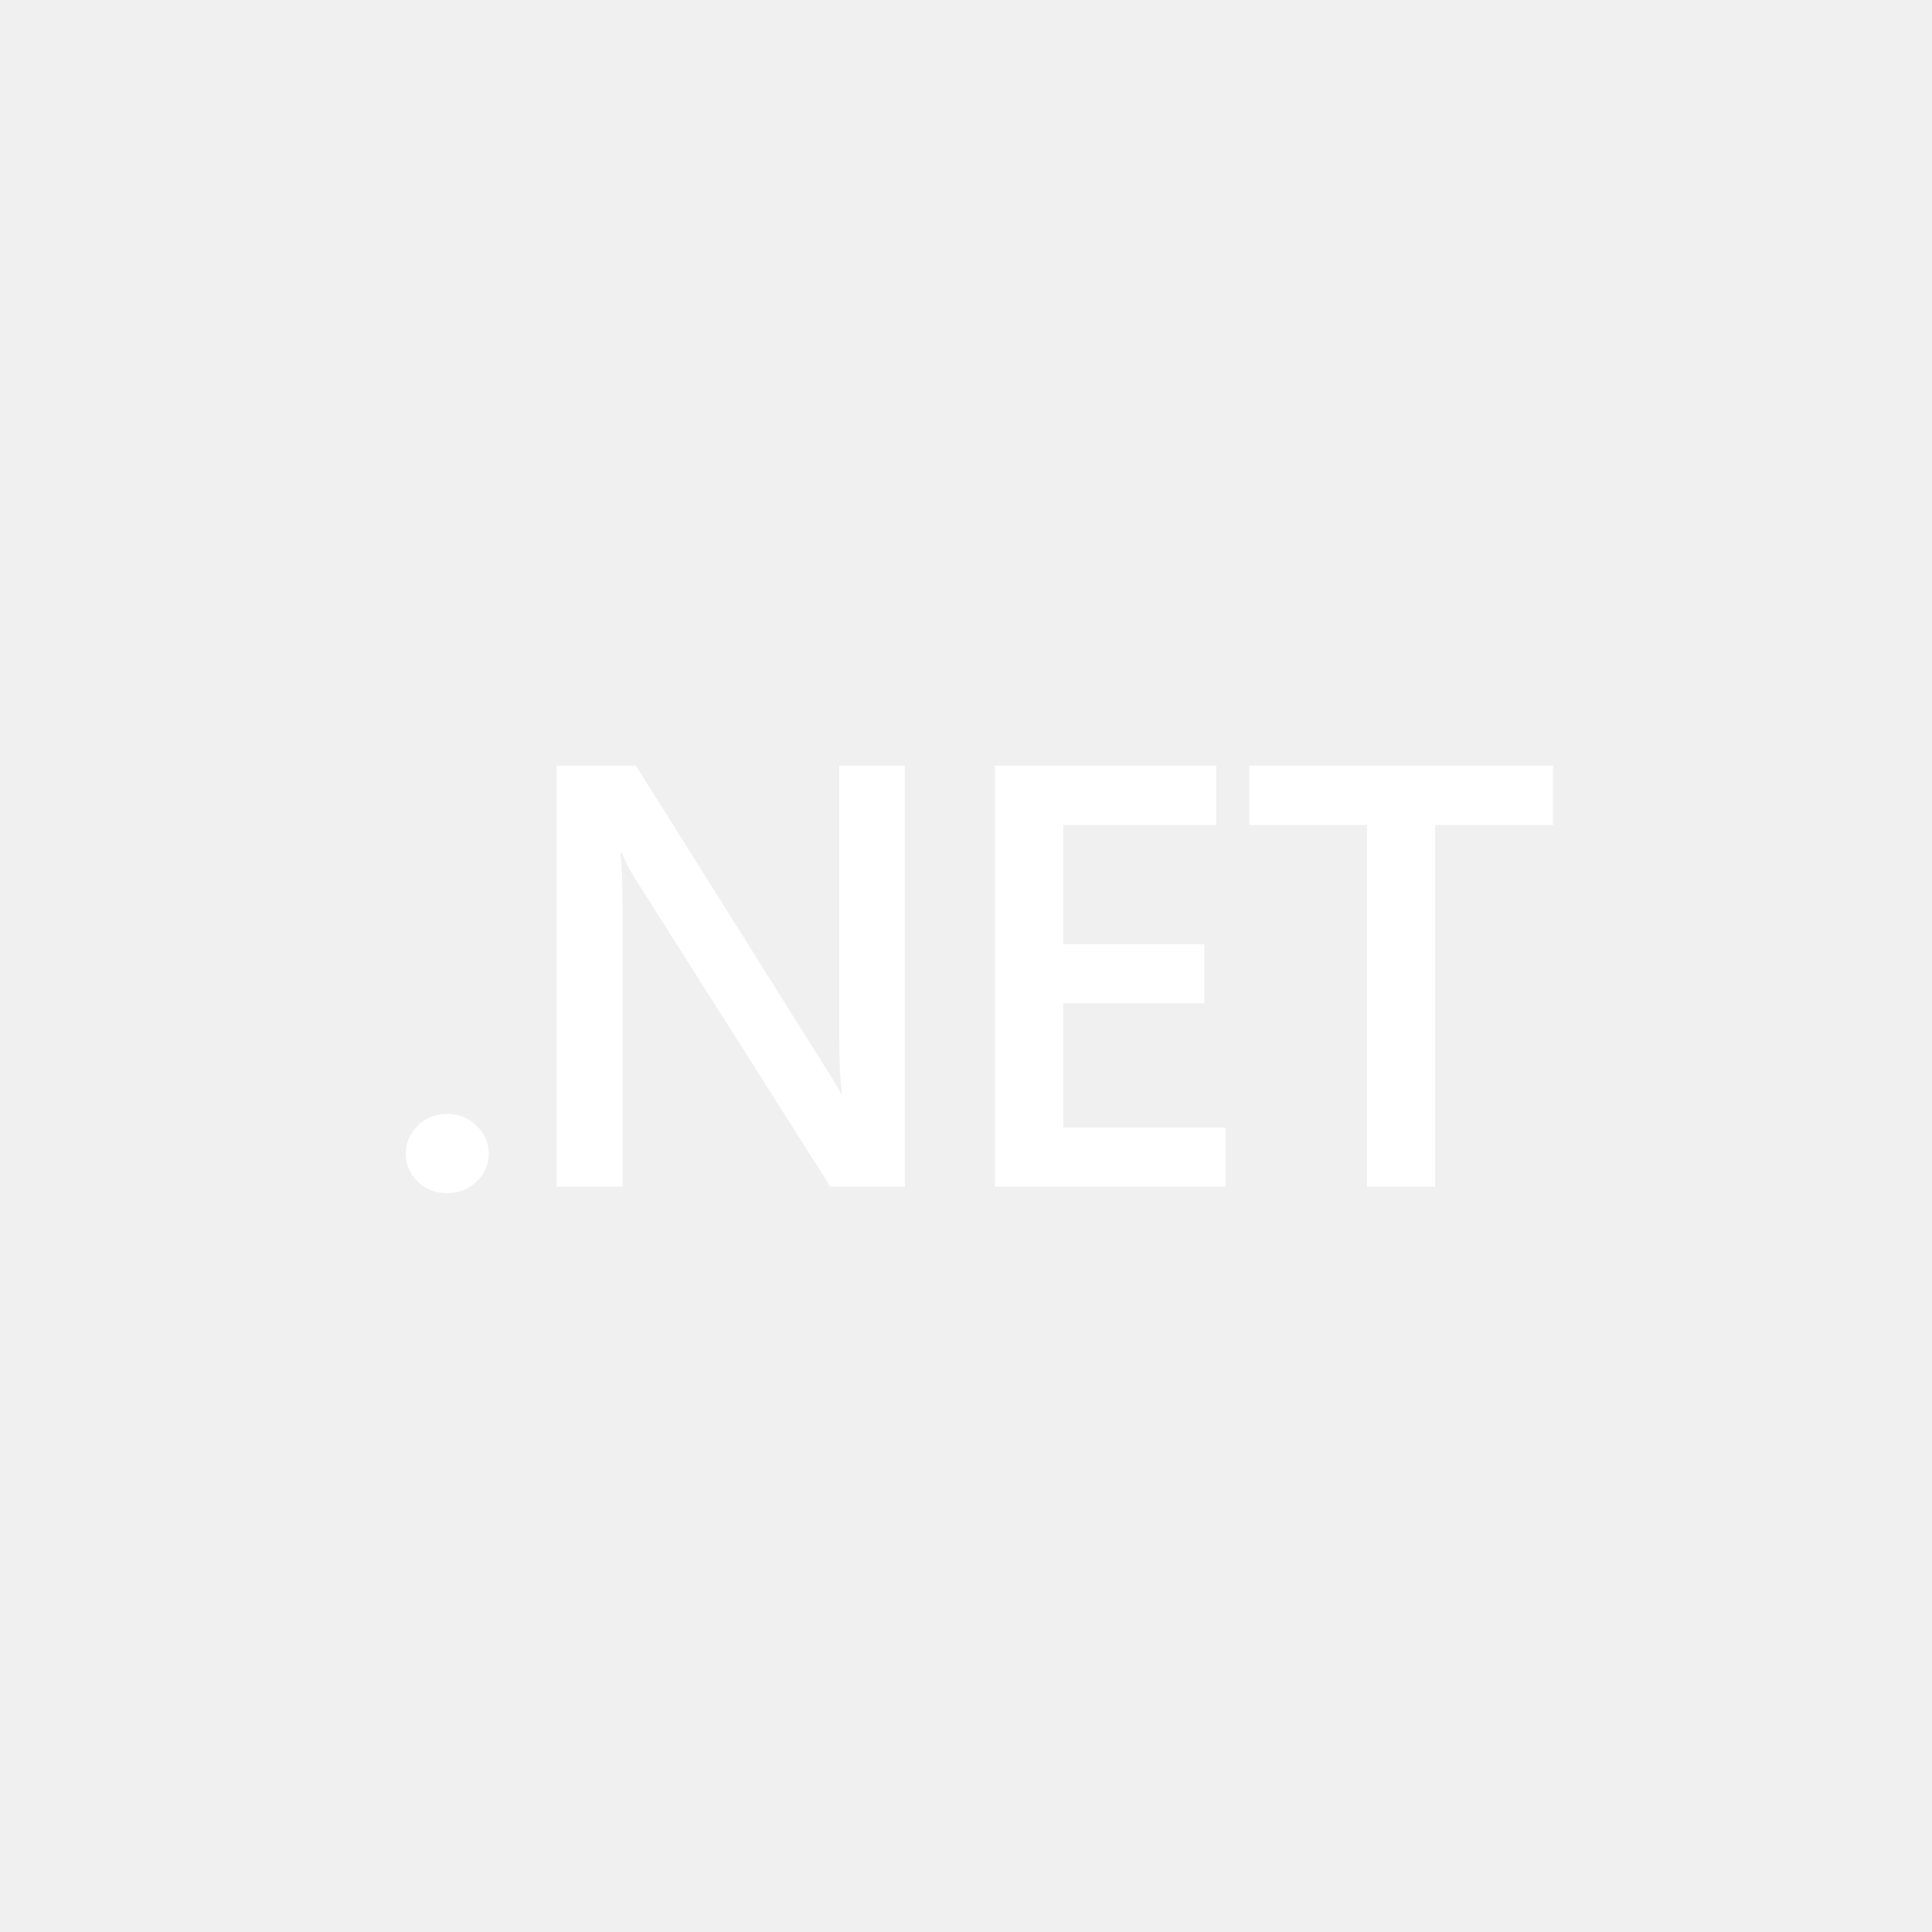
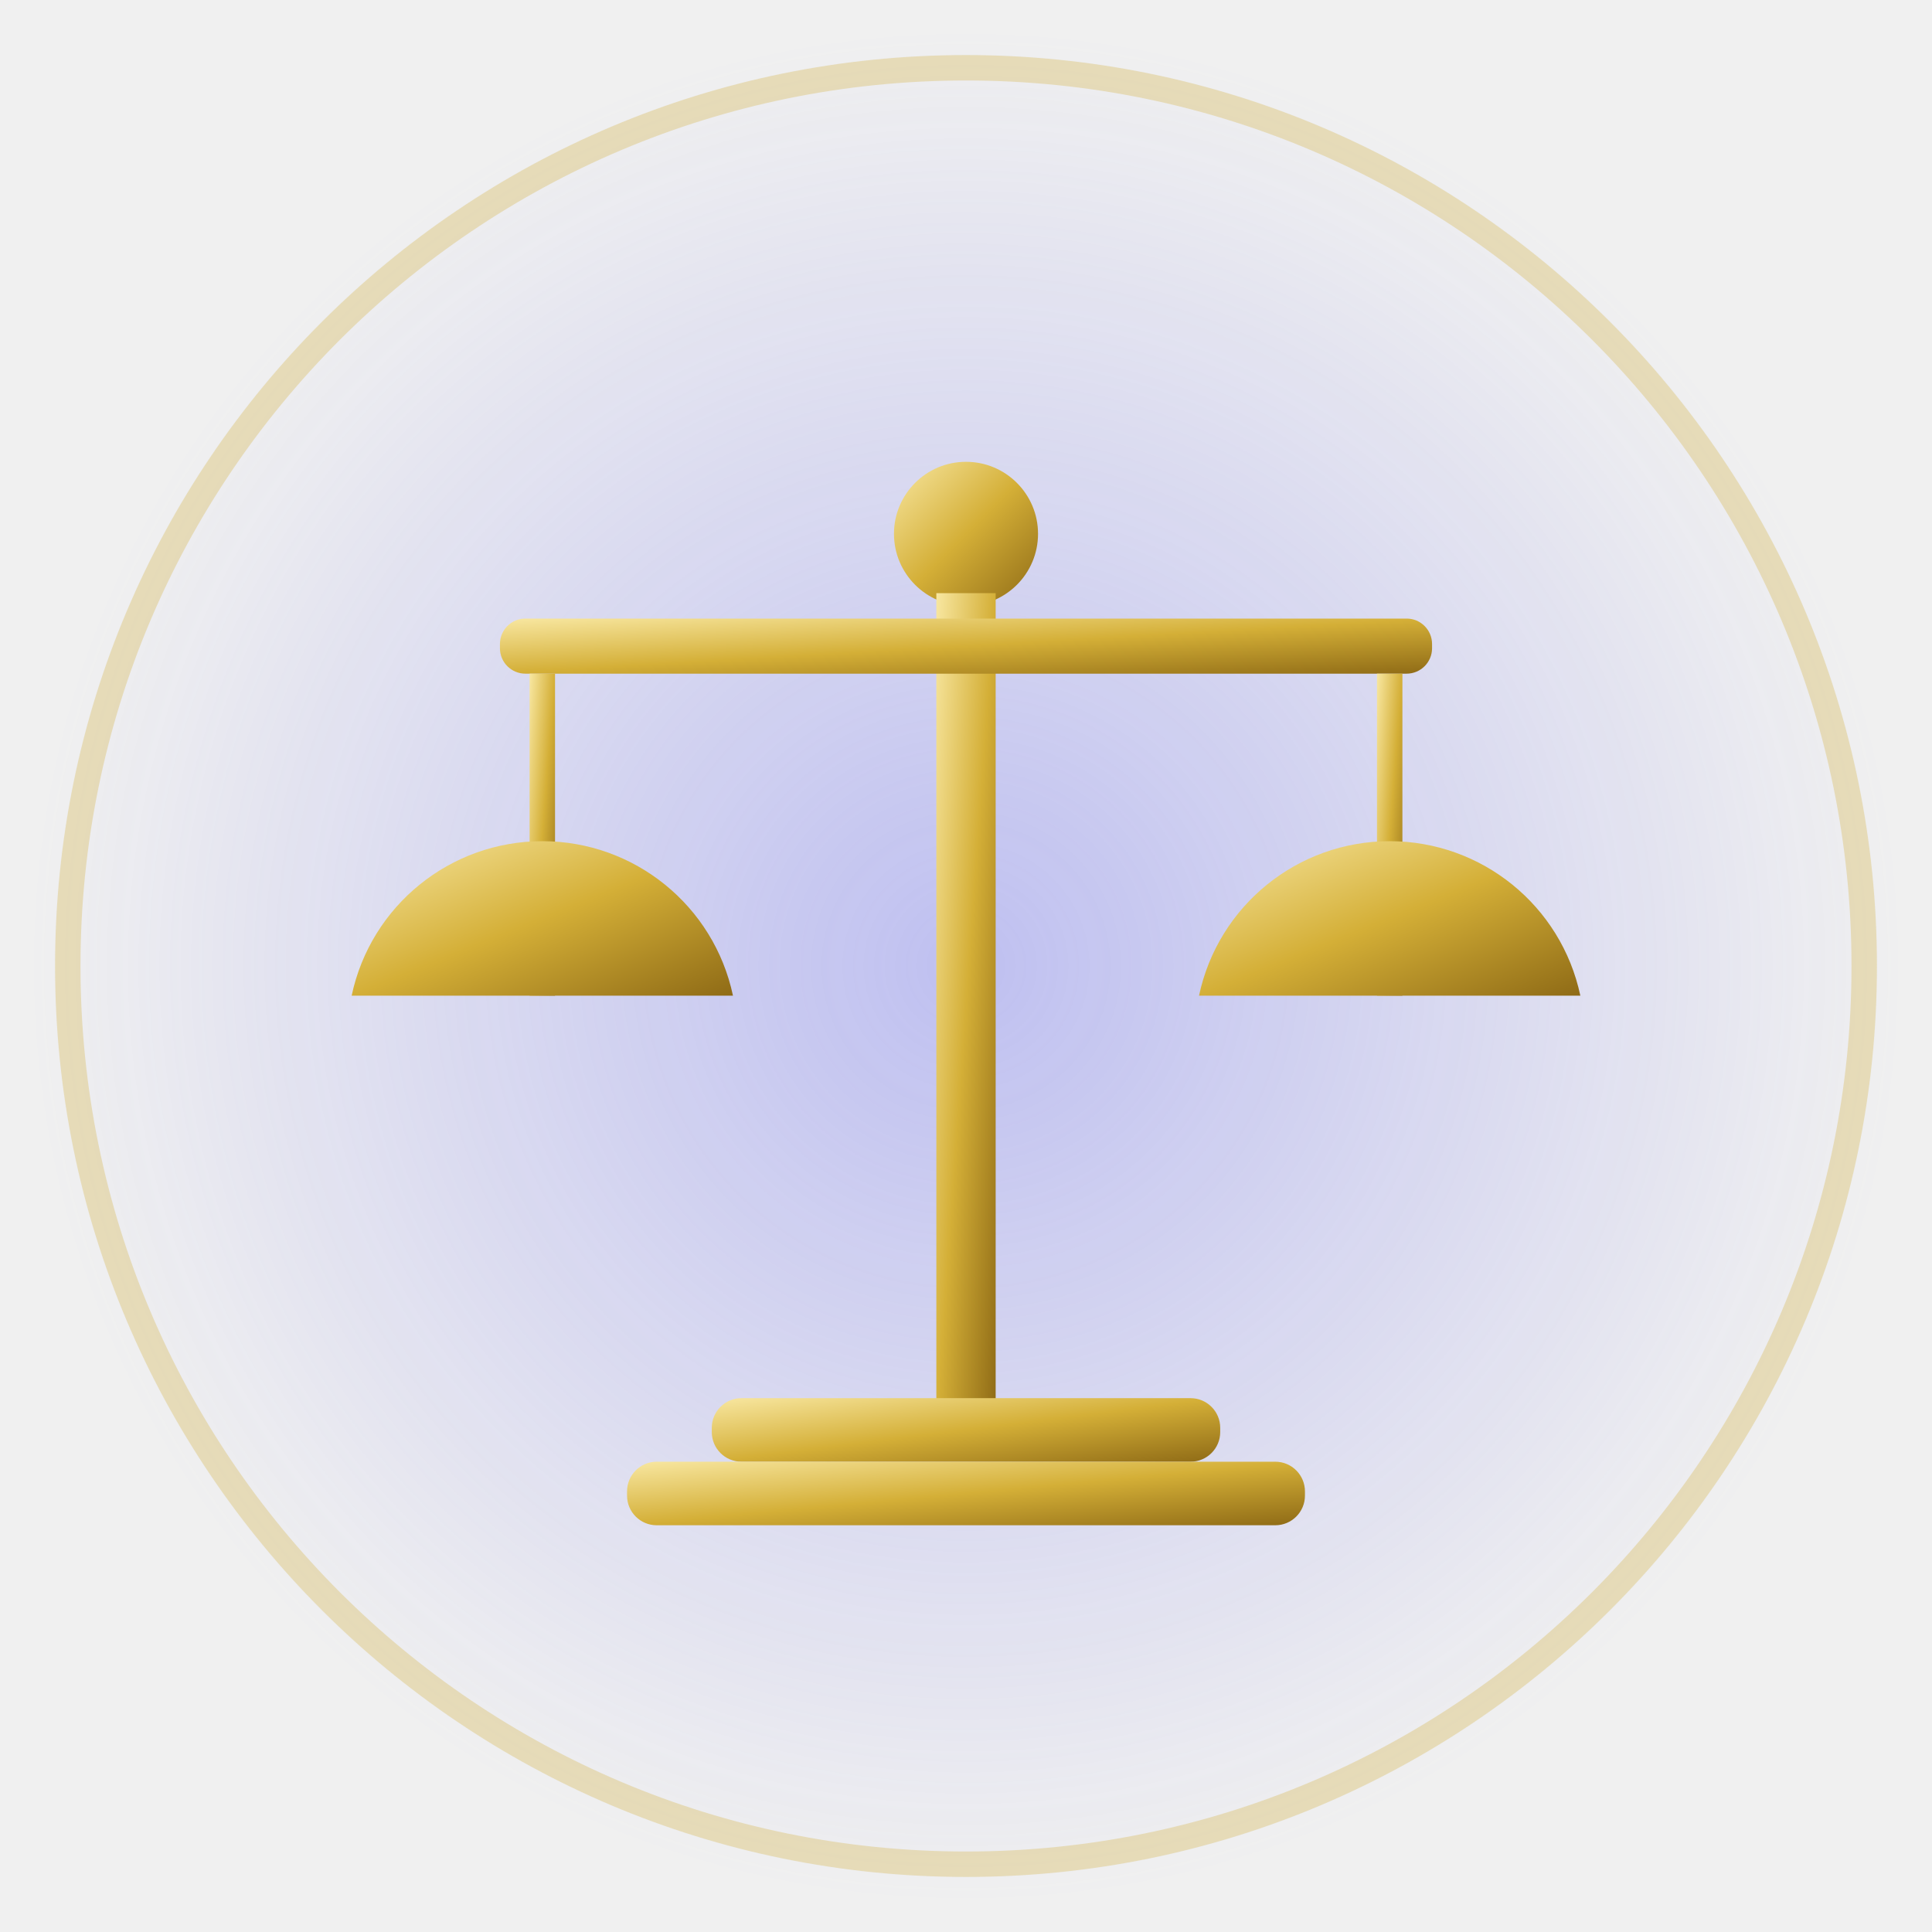
- <svg xmlns="http://www.w3.org/2000/svg" width="456" height="456" viewBox="0 0 456 456" version="1.1" xml:space="preserve" style="fill-rule:evenodd;clip-rule:evenodd;stroke-linejoin:round;stroke-miterlimit:2;">
-   <path d="m 105.5,281.609 c -2.703,0 -5.001,-0.9 -6.893,-2.702 -1.892,-1.848 -2.838,-4.042 -2.838,-6.582 0,-2.587 0.946,-4.804 2.838,-6.652 1.892,-1.848 4.19,-2.772 6.893,-2.772 2.748,0 5.068,0.924 6.96,2.772 1.937,1.848 2.906,4.064 2.906,6.652 0,2.54 -0.968,4.734 -2.906,6.582 -1.892,1.802 -4.212,2.702 -6.96,2.702 z" style="fill:#ffffff;fill-rule:nonzero;stroke-width:0.838" />
-   <path d="M 213.561,280.084 H 195.99 L 149.7,207.054 c -1.171,-1.848 -2.14,-3.765 -2.906,-5.751 h -0.406 c 0.361,2.125 0.541,6.675 0.541,13.65 v 65.132 h -15.543 v -99.36 h 18.719 l 44.737,71.298 c 1.892,2.957 3.109,4.989 3.649,6.098 h 0.27 c -0.45,-2.632 -0.676,-7.09 -0.676,-13.373 v -64.023 h 15.476 z" style="fill:#ffffff;fill-rule:nonzero;stroke-width:0.838" />
-   <path d="m 289.251,280.084 h -54.401 v -99.36 h 52.238 v 13.997 h -36.154 v 28.131 h 33.316 v 13.927 h -33.316 v 29.378 h 38.316 z" style="fill:#ffffff;fill-rule:nonzero;stroke-width:0.838" />
-   <path d="M 366.565,194.721 H 338.722 v 85.363 h -16.084 v -85.363 h -27.775 v -13.997 h 71.701 z" style="fill:#ffffff;fill-rule:nonzero;stroke-width:0.838" />
+ <svg xmlns="http://www.w3.org/2000/svg" width="456" height="456" viewBox="0 0 456 456" version="1.1">
+   <defs>
+     <linearGradient id="splash-gold" x1="0" y1="0" x2="1" y2="1">
+       <stop offset="0" stop-color="#F8E7A1" />
+       <stop offset="0.5" stop-color="#D4AF37" />
+       <stop offset="1" stop-color="#8F6B16" />
+     </linearGradient>
+     <radialGradient id="splash-glow" cx="0.5" cy="0.5" r="0.5">
+       <stop offset="0" stop-color="#6366F1" stop-opacity="0.35" />
+       <stop offset="1" stop-color="#6366F1" stop-opacity="0" />
+     </radialGradient>
+   </defs>
+   <circle cx="228" cy="228" r="220" fill="url(#splash-glow)" />
+   <circle cx="228" cy="228" r="212" fill="none" stroke="#D4AF37" stroke-opacity="0.3" stroke-width="6" />
+   <g fill="url(#splash-gold)">
+     <circle cx="228" cy="126" r="17" />
+     <rect x="221" y="140" width="14" height="196" />
+     <rect x="118" y="146" width="220" height="13" rx="6" />
+     <rect x="125" y="159" width="6" height="76" />
+     <rect x="325" y="159" width="6" height="76" />
+     <path d="M 83 235 A 46 46 0 0 1 173 235 Z" />
+     <path d="M 283 235 A 46 46 0 0 1 373 235 Z" />
+     <rect x="168" y="330" width="120" height="15" rx="7" />
+     <rect x="148" y="345" width="160" height="15" rx="7" />
+   </g>
</svg>
